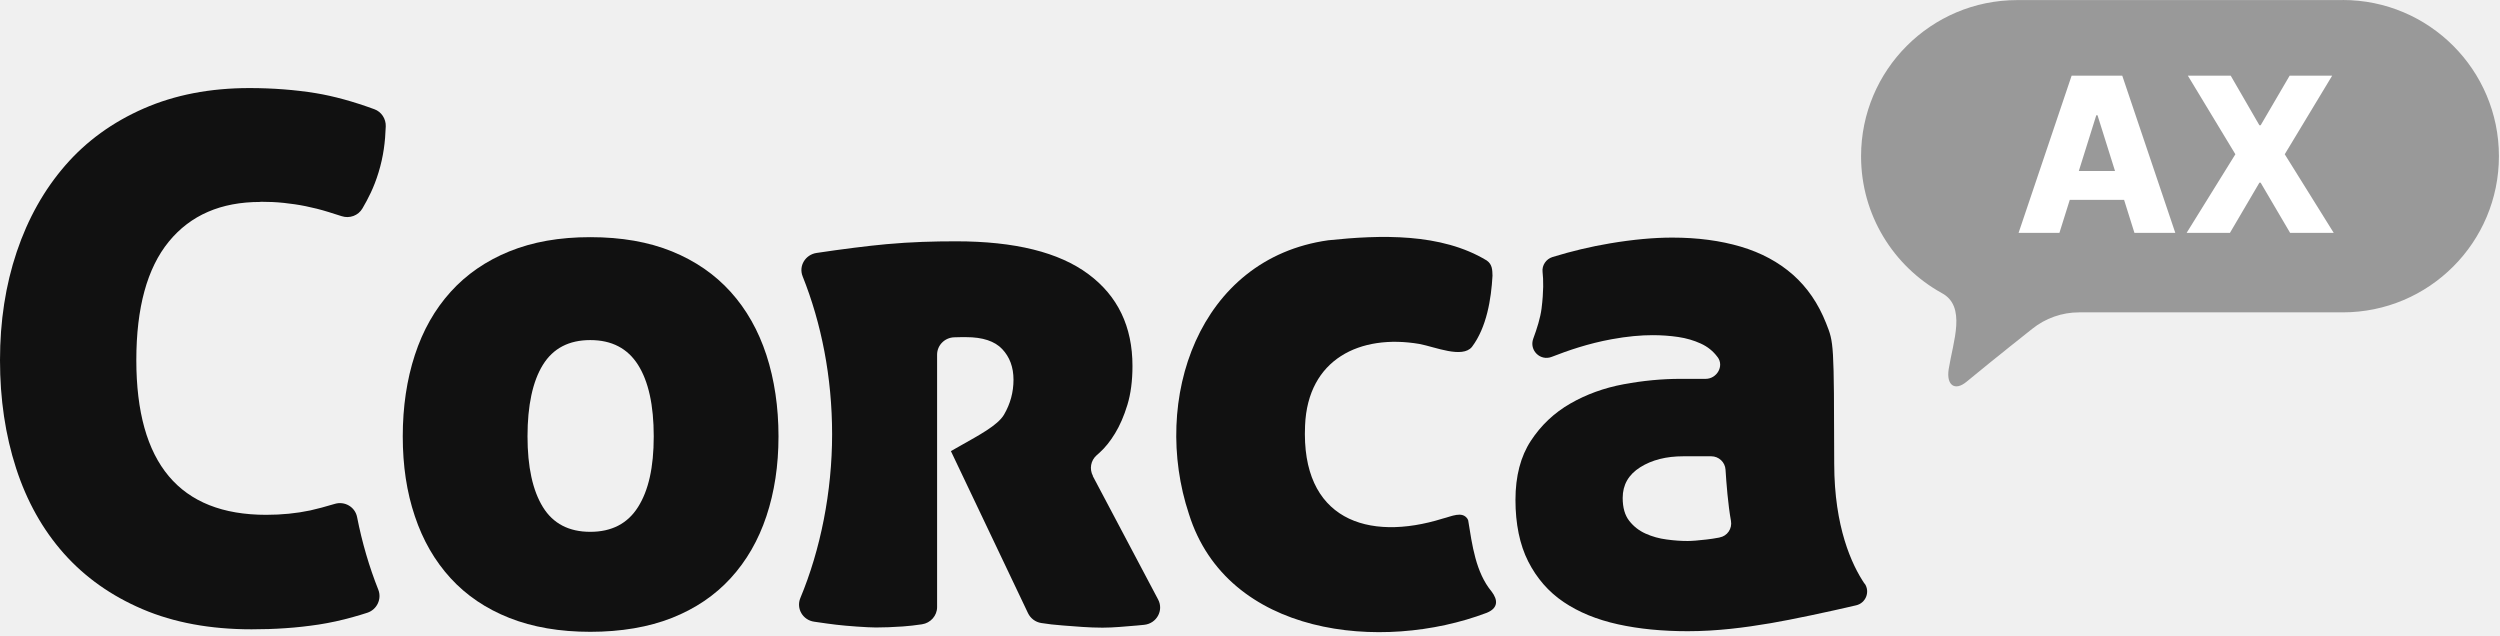
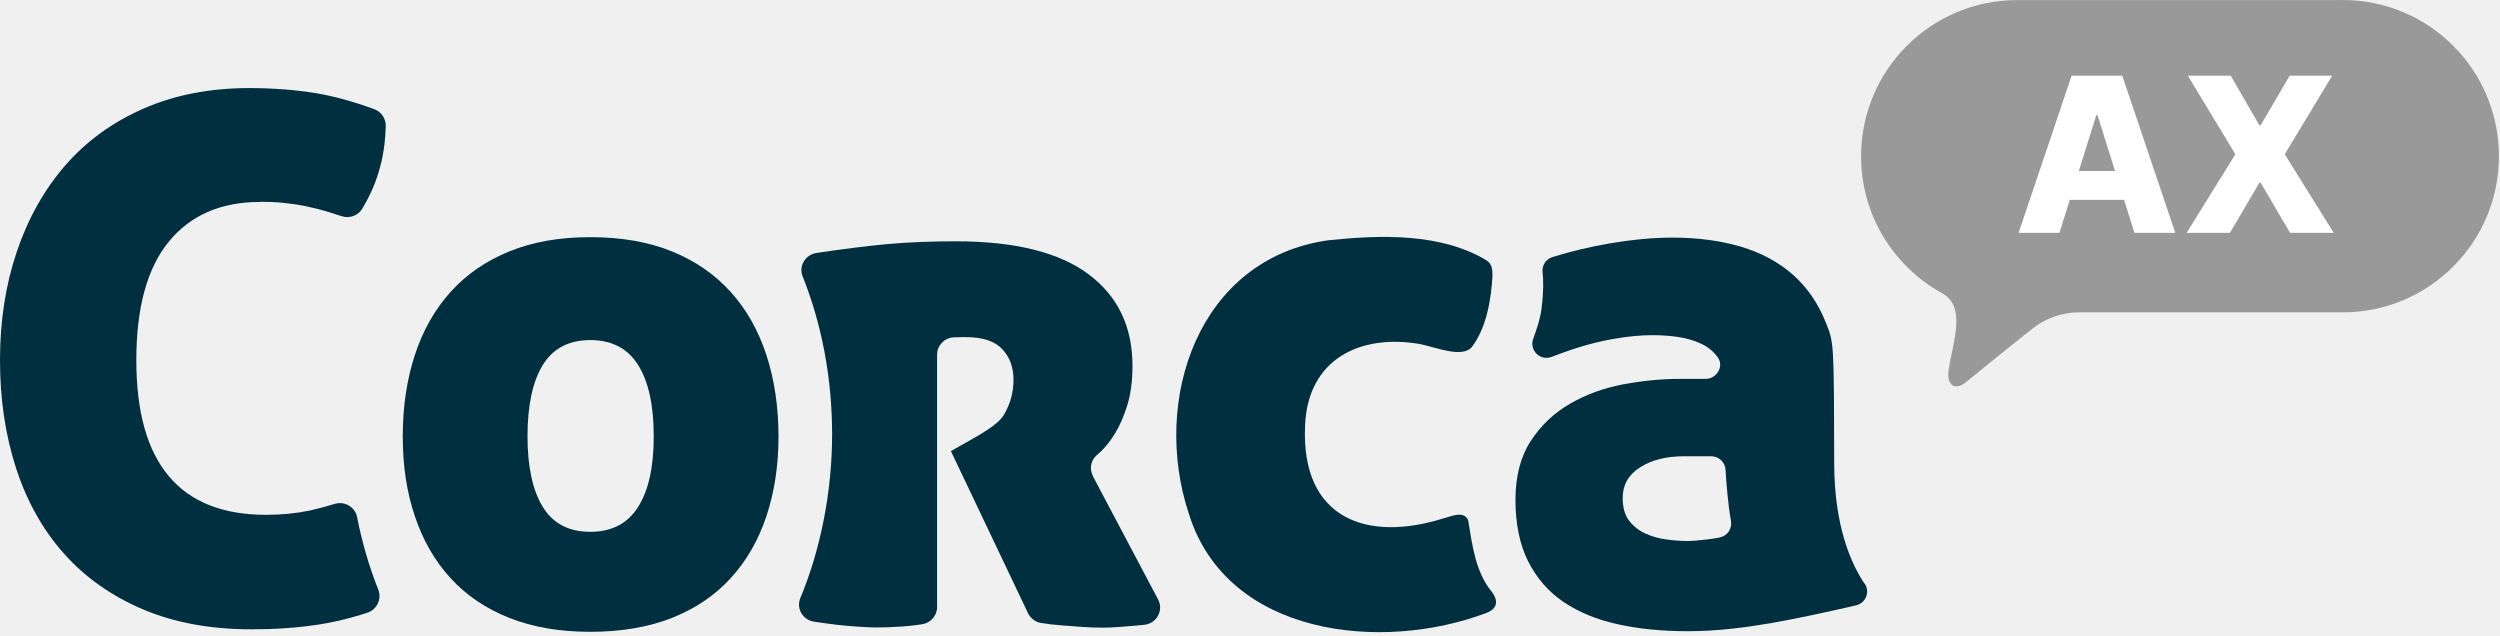
<svg xmlns="http://www.w3.org/2000/svg" width="185" height="47" viewBox="0 0 185 47" fill="none">
-   <path d="M19.275 14.931C19.889 14.931 20.464 14.956 21 15.014C21.537 15.071 22.08 15.148 22.617 15.257C23.153 15.365 23.722 15.506 24.316 15.691C24.623 15.787 24.949 15.889 25.287 15.998C25.869 16.189 26.514 15.953 26.821 15.423C27.236 14.707 27.658 13.921 28.015 12.752C28.373 11.583 28.507 10.503 28.546 9.353C28.565 8.797 28.233 8.274 27.702 8.082C26.131 7.507 24.687 7.111 23.371 6.894C21.825 6.644 20.183 6.517 18.457 6.517C15.544 6.517 12.938 7.021 10.631 8.031C8.331 9.04 6.395 10.439 4.83 12.241C3.265 14.043 2.07 16.17 1.239 18.636C0.409 21.102 0 23.773 0 26.654C0 29.536 0.396 32.194 1.188 34.641C1.981 37.087 3.156 39.189 4.721 40.953C6.287 42.716 8.229 44.09 10.548 45.08C12.867 46.07 15.557 46.569 18.617 46.569C19.48 46.569 20.317 46.543 21.128 46.486C21.939 46.434 22.757 46.339 23.581 46.217C24.406 46.089 25.274 45.904 26.169 45.648C26.495 45.559 26.833 45.457 27.185 45.342C27.887 45.112 28.265 44.333 27.996 43.642C27.325 41.956 26.795 40.154 26.424 38.263C26.278 37.516 25.511 37.068 24.782 37.285C24.099 37.49 23.454 37.663 22.962 37.771C21.939 37.988 20.847 38.097 19.697 38.097C13.289 38.097 10.088 34.283 10.088 26.654C10.088 22.77 10.887 19.844 12.49 17.883C14.094 15.921 16.349 14.944 19.262 14.944L19.275 14.931Z" fill="#111111" />
-   <path d="M137.981 43.202C137.029 41.79 135.739 39.011 135.732 34.328C135.713 25.249 135.707 25.383 135.132 23.92C134.557 22.463 133.739 21.269 132.678 20.33C131.618 19.397 130.327 18.7 128.819 18.253C127.305 17.806 125.619 17.582 123.747 17.582C122.379 17.582 120.84 17.723 119.134 18.01C117.722 18.247 116.304 18.585 114.885 19.02C114.412 19.167 114.093 19.633 114.15 20.125C114.214 20.694 114.234 21.575 114.074 22.84C113.991 23.498 113.742 24.31 113.46 25.064C113.147 25.92 113.984 26.744 114.834 26.405C116.029 25.939 117.517 25.422 119.268 25.102C120.418 24.891 121.427 24.802 122.29 24.802C122.942 24.802 123.568 24.846 124.181 24.936C124.794 25.025 125.35 25.192 125.855 25.422C126.36 25.651 126.775 25.984 127.094 26.418C127.094 26.418 127.094 26.425 127.107 26.431C127.599 27.095 127.043 28.035 126.219 28.035H124.347C122.98 28.035 121.574 28.169 120.137 28.437C118.699 28.705 117.383 29.184 116.195 29.868C115.007 30.552 114.035 31.472 113.282 32.622C112.528 33.772 112.144 35.228 112.144 36.992C112.144 38.755 112.457 40.308 113.09 41.553C113.722 42.793 114.591 43.796 115.709 44.55C116.827 45.304 118.163 45.853 119.728 46.198C121.293 46.543 123.012 46.709 124.884 46.709C127.043 46.709 129.081 46.447 131.036 46.115C132.544 45.86 135.406 45.253 137.355 44.793C138.07 44.627 138.403 43.796 137.987 43.183L137.981 43.202ZM127.241 39.777C126.903 39.841 126.57 39.892 126.283 39.924C125.67 39.995 125.203 40.033 124.884 40.033C124.417 40.033 123.9 40.001 123.344 39.924C122.788 39.854 122.264 39.707 121.779 39.49C121.293 39.273 120.891 38.96 120.565 38.544C120.239 38.129 120.079 37.567 120.079 36.845C120.079 35.874 120.514 35.12 121.376 34.577C122.239 34.034 123.299 33.765 124.564 33.765H126.634C127.19 33.765 127.657 34.2 127.689 34.756C127.752 35.765 127.874 37.343 128.091 38.544C128.193 39.119 127.823 39.669 127.248 39.771L127.241 39.777Z" fill="#111111" />
-   <path d="M80.877 35.222C80.603 34.704 80.711 34.078 81.152 33.689C81.222 33.625 81.299 33.554 81.382 33.484C81.778 33.126 82.155 32.66 82.513 32.072C82.871 31.484 83.177 30.782 83.426 29.964C83.675 29.146 83.803 28.188 83.803 27.082C83.803 24.169 82.717 21.901 80.539 20.285C78.366 18.668 75.102 17.857 70.751 17.857C69.134 17.857 67.416 17.902 65.601 18.068C64.221 18.195 62.33 18.432 60.42 18.719C59.596 18.847 59.091 19.678 59.391 20.438C60.784 23.92 61.576 27.907 61.576 32.142C61.576 36.378 60.72 40.678 59.225 44.256C58.906 45.029 59.404 45.885 60.248 46.006C60.989 46.115 61.551 46.192 61.889 46.23C62.605 46.319 64.209 46.434 64.816 46.434C65.391 46.434 66.055 46.409 66.809 46.358C67.25 46.326 67.722 46.275 68.227 46.198C68.866 46.102 69.345 45.559 69.345 44.927V26.245C69.345 25.555 69.901 24.987 70.604 24.961C70.917 24.948 71.236 24.949 71.492 24.949C72.712 24.949 73.607 25.242 74.162 25.83C74.718 26.418 74.999 27.172 74.999 28.098C74.999 29.025 74.763 29.887 74.297 30.686C73.83 31.484 72.38 32.238 71.121 32.954L70.367 33.382L76.073 45.374C76.258 45.757 76.616 46.032 77.044 46.102C77.517 46.179 78.06 46.243 78.673 46.287C79.606 46.358 80.577 46.447 81.586 46.447C82.41 46.447 83.267 46.358 84.148 46.287C84.327 46.275 84.5 46.255 84.672 46.236C85.592 46.141 86.129 45.169 85.701 44.364L80.864 35.222H80.877Z" fill="#111111" />
-   <path d="M54.069 21.601C52.9 20.304 51.45 19.307 49.725 18.604C48 17.901 45.981 17.55 43.681 17.55C41.381 17.55 39.42 17.901 37.688 18.604C35.963 19.307 34.513 20.304 33.344 21.601C32.175 22.897 31.293 24.45 30.699 26.271C30.105 28.085 29.804 30.098 29.804 32.289C29.804 34.48 30.098 36.416 30.699 38.199C31.293 39.981 32.175 41.508 33.344 42.786C34.513 44.064 35.963 45.041 37.688 45.725C39.413 46.408 41.413 46.754 43.681 46.754C45.949 46.754 48 46.408 49.725 45.725C51.45 45.041 52.9 44.064 54.069 42.786C55.239 41.508 56.12 39.981 56.714 38.199C57.309 36.416 57.609 34.449 57.609 32.289C57.609 30.13 57.309 28.092 56.714 26.271C56.12 24.456 55.239 22.897 54.069 21.601ZM47.214 37.522C46.441 38.748 45.259 39.355 43.681 39.355C42.103 39.355 40.928 38.748 40.174 37.522C39.42 36.301 39.036 34.557 39.036 32.289C39.036 30.021 39.413 28.226 40.174 26.999C40.928 25.779 42.097 25.166 43.681 25.166C45.266 25.166 46.441 25.779 47.214 26.999C47.987 28.219 48.377 29.983 48.377 32.289C48.377 34.596 47.987 36.301 47.214 37.522Z" fill="#111111" />
-   <path d="M108.643 38.5L108.592 38.391C108.196 37.803 107.404 38.218 106.771 38.372C101.194 40.116 96.262 38.436 96.575 31.491C96.773 26.572 100.644 24.706 105.04 25.453C106.215 25.677 108.209 26.54 108.924 25.671C110.017 24.22 110.349 22.125 110.445 20.406C110.432 19.985 110.439 19.569 110.017 19.275C106.631 17.225 102.139 17.378 98.293 17.78C88.665 19.128 85.177 29.6 87.982 38.04C90.812 47.067 102.222 48.3 110.017 45.349C110.886 44.997 110.847 44.39 110.381 43.777C109.199 42.352 108.944 40.346 108.643 38.493V38.5Z" fill="#111111" />
+   <path d="M19.275 14.931C19.889 14.931 20.464 14.956 21 15.014C21.537 15.071 22.08 15.148 22.617 15.257C23.153 15.365 23.722 15.506 24.316 15.691C24.623 15.787 24.949 15.889 25.287 15.998C25.869 16.189 26.514 15.953 26.821 15.423C27.236 14.707 27.658 13.921 28.015 12.752C28.373 11.583 28.507 10.503 28.546 9.353C28.565 8.797 28.233 8.274 27.702 8.082C26.131 7.507 24.687 7.111 23.371 6.894C21.825 6.644 20.183 6.517 18.457 6.517C15.544 6.517 12.938 7.021 10.631 8.031C8.331 9.04 6.395 10.439 4.83 12.241C3.265 14.043 2.07 16.17 1.239 18.636C0.409 21.102 0 23.773 0 26.654C0 29.536 0.396 32.194 1.188 34.641C1.981 37.087 3.156 39.189 4.721 40.953C6.287 42.716 8.229 44.09 10.548 45.08C12.867 46.07 15.557 46.569 18.617 46.569C19.48 46.569 20.317 46.543 21.128 46.486C21.939 46.434 22.757 46.339 23.581 46.217C24.406 46.089 25.274 45.904 26.169 45.648C26.495 45.559 26.833 45.457 27.185 45.342C27.887 45.112 28.265 44.333 27.996 43.642C27.325 41.956 26.795 40.154 26.424 38.263C26.278 37.516 25.511 37.068 24.782 37.285C24.099 37.49 23.454 37.663 22.962 37.771C21.939 37.988 20.847 38.097 19.697 38.097C13.289 38.097 10.088 34.283 10.088 26.654C10.088 22.77 10.887 19.844 12.49 17.883C14.094 15.921 16.349 14.944 19.262 14.944L19.275 14.931Z" fill="#003040" />
+   <path d="M137.981 43.202C137.029 41.79 135.739 39.011 135.732 34.328C135.713 25.249 135.707 25.383 135.132 23.92C134.557 22.463 133.739 21.269 132.678 20.33C131.618 19.397 130.327 18.7 128.819 18.253C127.305 17.806 125.619 17.582 123.747 17.582C122.379 17.582 120.84 17.723 119.134 18.01C117.722 18.247 116.304 18.585 114.885 19.02C114.412 19.167 114.093 19.633 114.15 20.125C114.214 20.694 114.234 21.575 114.074 22.84C113.991 23.498 113.742 24.31 113.46 25.064C113.147 25.92 113.984 26.744 114.834 26.405C116.029 25.939 117.517 25.422 119.268 25.102C120.418 24.891 121.427 24.802 122.29 24.802C122.942 24.802 123.568 24.846 124.181 24.936C124.794 25.025 125.35 25.192 125.855 25.422C126.36 25.651 126.775 25.984 127.094 26.418C127.094 26.418 127.094 26.425 127.107 26.431C127.599 27.095 127.043 28.035 126.219 28.035H124.347C122.98 28.035 121.574 28.169 120.137 28.437C118.699 28.705 117.383 29.184 116.195 29.868C115.007 30.552 114.035 31.472 113.282 32.622C112.528 33.772 112.144 35.228 112.144 36.992C112.144 38.755 112.457 40.308 113.09 41.553C113.722 42.793 114.591 43.796 115.709 44.55C116.827 45.304 118.163 45.853 119.728 46.198C121.293 46.543 123.012 46.709 124.884 46.709C127.043 46.709 129.081 46.447 131.036 46.115C132.544 45.86 135.406 45.253 137.355 44.793C138.07 44.627 138.403 43.796 137.987 43.183L137.981 43.202ZM127.241 39.777C126.903 39.841 126.57 39.892 126.283 39.924C125.67 39.995 125.203 40.033 124.884 40.033C124.417 40.033 123.9 40.001 123.344 39.924C122.788 39.854 122.264 39.707 121.779 39.49C121.293 39.273 120.891 38.96 120.565 38.544C120.239 38.129 120.079 37.567 120.079 36.845C120.079 35.874 120.514 35.12 121.376 34.577C122.239 34.034 123.299 33.765 124.564 33.765H126.634C127.19 33.765 127.657 34.2 127.689 34.756C127.752 35.765 127.874 37.343 128.091 38.544C128.193 39.119 127.823 39.669 127.248 39.771L127.241 39.777Z" fill="#003040" />
+   <path d="M80.877 35.222C80.603 34.704 80.711 34.078 81.152 33.689C81.222 33.625 81.299 33.554 81.382 33.484C81.778 33.126 82.155 32.66 82.513 32.072C82.871 31.484 83.177 30.782 83.426 29.964C83.675 29.146 83.803 28.188 83.803 27.082C83.803 24.169 82.717 21.901 80.539 20.285C78.366 18.668 75.102 17.857 70.751 17.857C69.134 17.857 67.416 17.902 65.601 18.068C64.221 18.195 62.33 18.432 60.42 18.719C59.596 18.847 59.091 19.678 59.391 20.438C60.784 23.92 61.576 27.907 61.576 32.142C61.576 36.378 60.72 40.678 59.225 44.256C58.906 45.029 59.404 45.885 60.248 46.006C60.989 46.115 61.551 46.192 61.889 46.23C62.605 46.319 64.209 46.434 64.816 46.434C65.391 46.434 66.055 46.409 66.809 46.358C67.25 46.326 67.722 46.275 68.227 46.198C68.866 46.102 69.345 45.559 69.345 44.927V26.245C69.345 25.555 69.901 24.987 70.604 24.961C70.917 24.948 71.236 24.949 71.492 24.949C72.712 24.949 73.607 25.242 74.162 25.83C74.718 26.418 74.999 27.172 74.999 28.098C74.999 29.025 74.763 29.887 74.297 30.686C73.83 31.484 72.38 32.238 71.121 32.954L70.367 33.382L76.073 45.374C76.258 45.757 76.616 46.032 77.044 46.102C77.517 46.179 78.06 46.243 78.673 46.287C79.606 46.358 80.577 46.447 81.586 46.447C82.41 46.447 83.267 46.358 84.148 46.287C84.327 46.275 84.5 46.255 84.672 46.236C85.592 46.141 86.129 45.169 85.701 44.364L80.864 35.222H80.877Z" fill="#003040" />
+   <path d="M54.069 21.601C52.9 20.304 51.45 19.307 49.725 18.604C48 17.901 45.981 17.55 43.681 17.55C41.381 17.55 39.42 17.901 37.688 18.604C35.963 19.307 34.513 20.304 33.344 21.601C32.175 22.897 31.293 24.45 30.699 26.271C30.105 28.085 29.804 30.098 29.804 32.289C29.804 34.48 30.098 36.416 30.699 38.199C31.293 39.981 32.175 41.508 33.344 42.786C34.513 44.064 35.963 45.041 37.688 45.725C39.413 46.408 41.413 46.754 43.681 46.754C45.949 46.754 48 46.408 49.725 45.725C51.45 45.041 52.9 44.064 54.069 42.786C55.239 41.508 56.12 39.981 56.714 38.199C57.309 36.416 57.609 34.449 57.609 32.289C57.609 30.13 57.309 28.092 56.714 26.271C56.12 24.456 55.239 22.897 54.069 21.601ZM47.214 37.522C46.441 38.748 45.259 39.355 43.681 39.355C42.103 39.355 40.928 38.748 40.174 37.522C39.42 36.301 39.036 34.557 39.036 32.289C39.036 30.021 39.413 28.226 40.174 26.999C40.928 25.779 42.097 25.166 43.681 25.166C45.266 25.166 46.441 25.779 47.214 26.999C47.987 28.219 48.377 29.983 48.377 32.289C48.377 34.596 47.987 36.301 47.214 37.522Z" fill="#003040" />
+   <path d="M108.643 38.5L108.592 38.391C108.196 37.803 107.404 38.218 106.771 38.372C101.194 40.116 96.262 38.436 96.575 31.491C96.773 26.572 100.644 24.706 105.04 25.453C106.215 25.677 108.209 26.54 108.924 25.671C110.017 24.22 110.349 22.125 110.445 20.406C110.432 19.985 110.439 19.569 110.017 19.275C106.631 17.225 102.139 17.378 98.293 17.78C88.665 19.128 85.177 29.6 87.982 38.04C90.812 47.067 102.222 48.3 110.017 45.349C110.886 44.997 110.847 44.39 110.381 43.777C109.199 42.352 108.944 40.346 108.643 38.493V38.5Z" fill="#003040" />
  <path d="M153.87 8.663L152.419 13.033H155.339L153.914 8.663H153.87Z" fill="#999999" />
  <path d="M164.098 10.548C163.824 10.376 163.498 10.293 163.127 10.293C162.495 10.293 162.035 10.561 161.734 11.091C161.434 11.622 161.287 12.312 161.287 13.168V13.327C161.287 14.088 161.434 14.695 161.728 15.148C162.022 15.602 162.482 15.825 163.114 15.825C163.504 15.825 163.836 15.742 164.105 15.576C164.379 15.41 164.597 15.167 164.769 14.861V11.27C164.597 10.963 164.373 10.727 164.098 10.561V10.548Z" fill="#999999" />
  <path d="M173.362 0.006H149.276C142.894 0.006 137.719 5.181 137.719 11.564C137.719 15.921 140.127 19.71 143.686 21.684C145.539 22.668 144.529 25.262 144.203 27.319C144.018 28.501 144.657 28.967 145.52 28.252C147.641 26.501 150.375 24.342 150.375 24.342C151.359 23.549 152.586 23.115 153.851 23.115H173.362C179.745 23.115 184.92 17.94 184.92 11.557C184.92 5.175 179.745 0 173.362 0V0.006Z" fill="#999999" />
  <path d="M160.972 17.233H157.949L157.182 14.79H153.163L152.397 17.233H149.375L153.301 5.597H157.046L160.972 17.233ZM167.196 9.272H167.287L169.435 5.597H172.582L169.071 11.415L172.696 17.233H169.469L167.287 13.518H167.196L165.015 17.233H161.81L165.418 11.415L161.9 5.597H165.071L167.196 9.272ZM153.833 12.653H156.511L155.216 8.528H155.125L153.833 12.653Z" fill="white" />
</svg>
